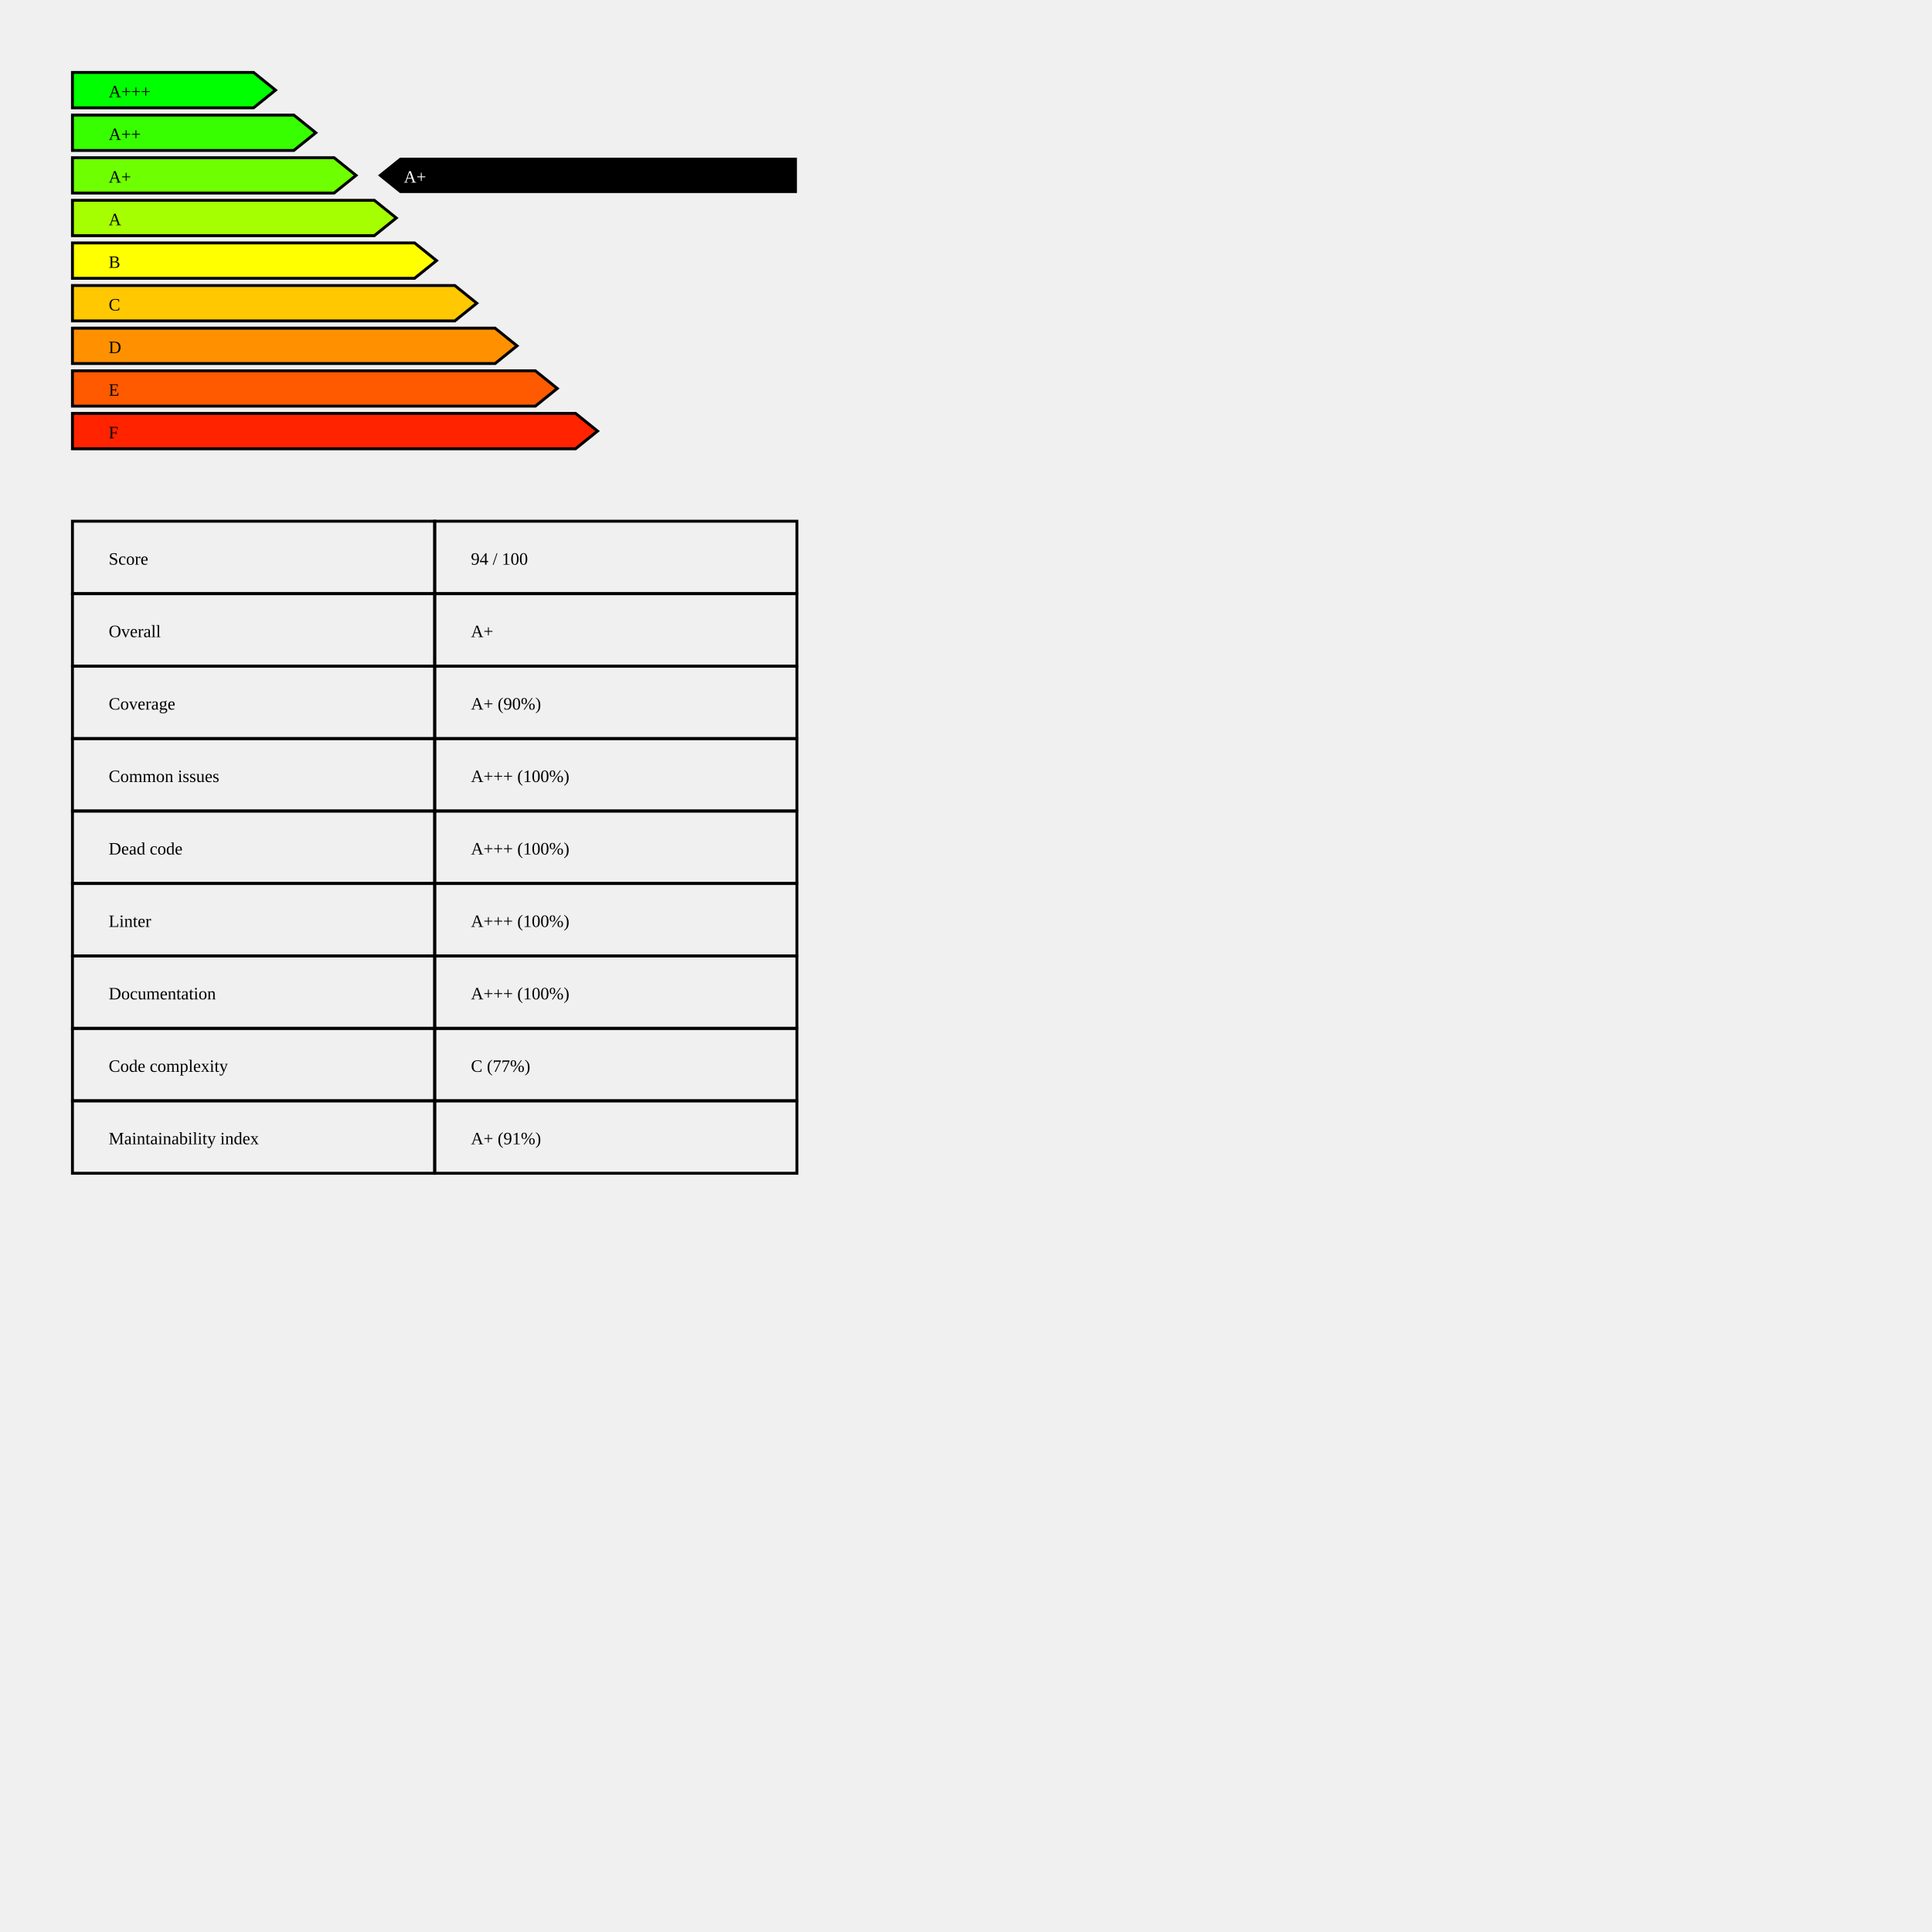
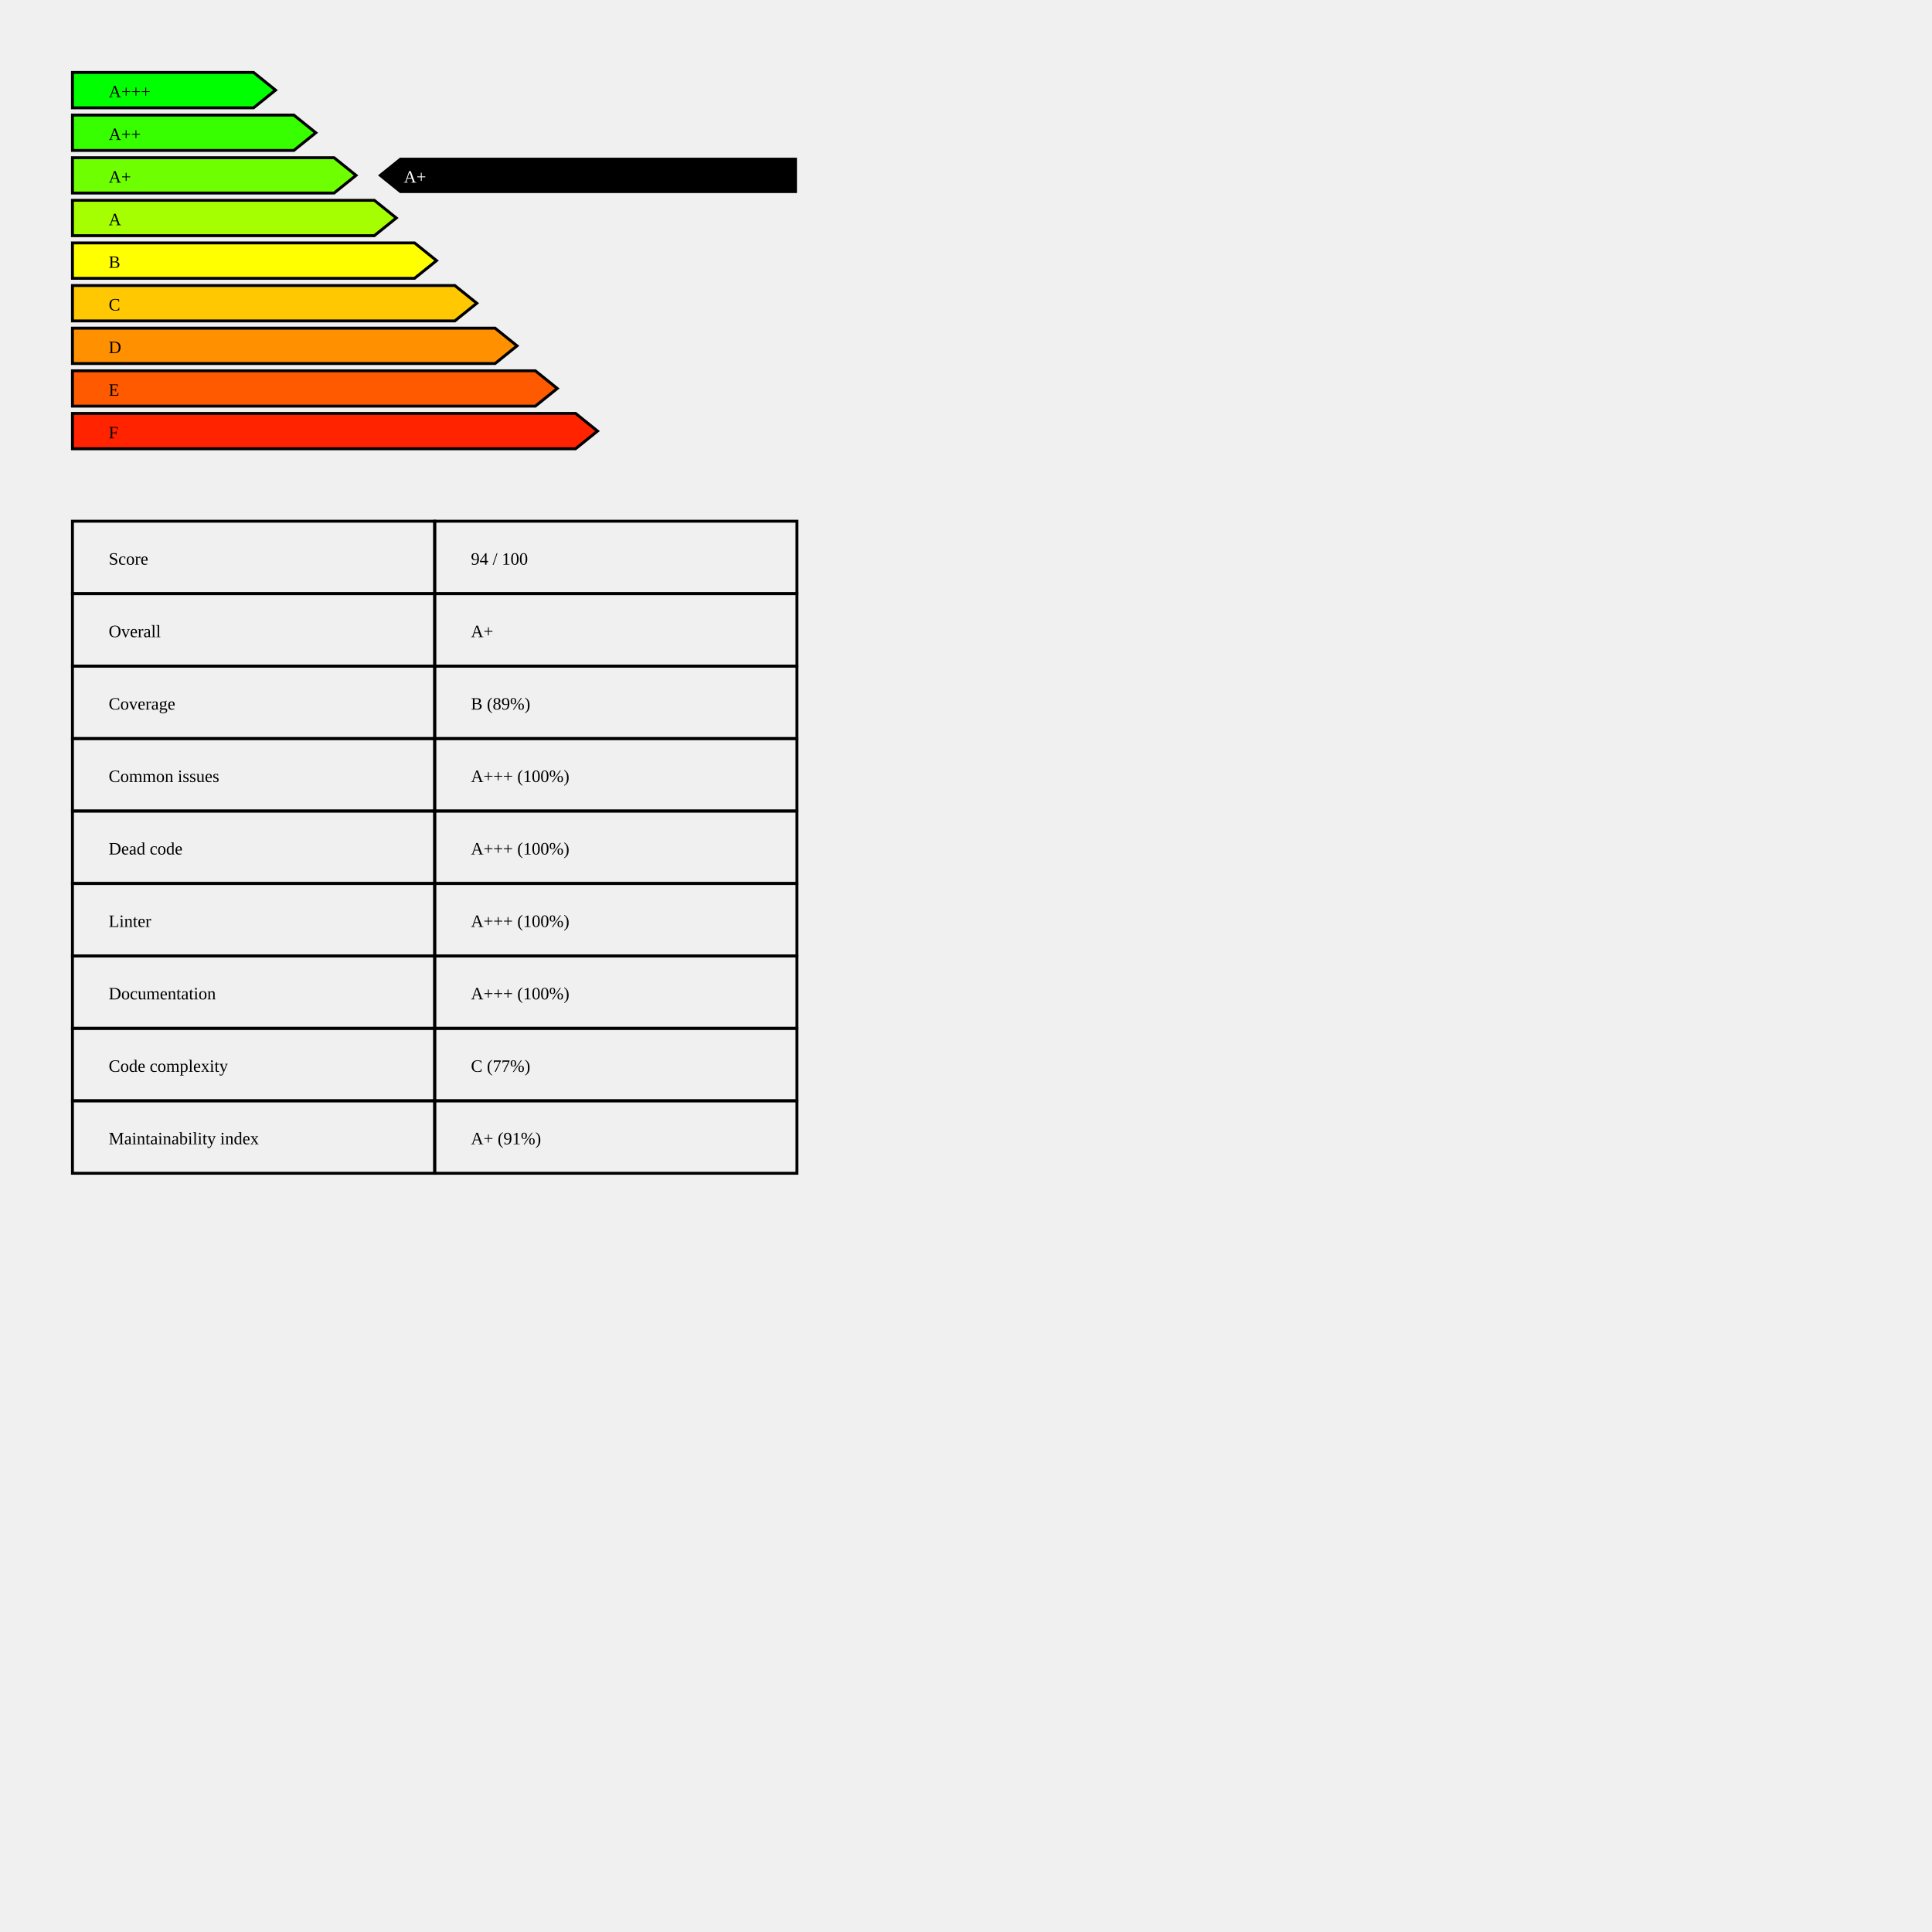
<svg xmlns="http://www.w3.org/2000/svg" baseProfile="full" height="1000pt" version="1.1" width="1000pt">
  <defs />
  <polygon points="50,50.0 175.0,50.0 190.152,62.206 175.0,74.412 50,74.412 50,50.0" style="fill:rgb(0 255 0);stroke:black;stroke-width:2;" />
  <text x="75.0" y="67.206">A+++</text>
  <polygon points="50,79.412 202.778,79.412 217.929,91.618 202.778,103.824 50,103.824 50,79.412" style="fill:rgb(55 255 0);stroke:black;stroke-width:2;" />
  <text x="75.0" y="96.618">A++</text>
  <polygon points="50,108.824 230.556,108.824 245.707,121.029 230.556,133.235 50,133.235 50,108.824" style="fill:rgb(110 255 0);stroke:black;stroke-width:2;" />
  <text x="75.0" y="126.029">A+</text>
  <polygon points="50,138.235 258.333,138.235 273.485,150.441 258.333,162.647 50,162.647 50,138.235" style="fill:rgb(165 255 0);stroke:black;stroke-width:2;" />
  <text x="75.0" y="155.441">A</text>
  <polygon points="50,167.647 286.111,167.647 301.263,179.853 286.111,192.059 50,192.059 50,167.647" style="fill:rgb(255 255 0);stroke:black;stroke-width:2;" />
  <text x="75.0" y="184.853">B</text>
  <polygon points="50,197.059 313.889,197.059 329.04,209.265 313.889,221.471 50,221.471 50,197.059" style="fill:rgb(255 200 0);stroke:black;stroke-width:2;" />
  <text x="75.0" y="214.265">C</text>
  <polygon points="50,226.471 341.667,226.471 356.818,238.676 341.667,250.882 50,250.882 50,226.471" style="fill:rgb(255 145 0);stroke:black;stroke-width:2;" />
  <text x="75.0" y="243.676">D</text>
  <polygon points="50,255.882 369.444,255.882 384.596,268.088 369.444,280.294 50,280.294 50,255.882" style="fill:rgb(255 90 0);stroke:black;stroke-width:2;" />
  <text x="75.0" y="273.088">E</text>
  <polygon points="50,285.294 397.222,285.294 412.374,297.5 397.222,309.706 50,309.706 50,285.294" style="fill:rgb(255 35 0);stroke:black;stroke-width:2;" />
  <text x="75.0" y="302.5">F</text>
  <polygon points="276.01,108.824 260.859,121.029 276.01,133.235 550,133.235 550,108.824" style="fill:black;" />
  <text fill="white" x="278.687" y="126.029">A+</text>
  <text x="75.0" y="389.706">Score</text>
  <text x="325.0" y="389.706">94 / 100</text>
  <polygon points="50,359.706 300,359.706 300,409.706 50,409.706 50,359.706" style="fill:none; stroke:black;stroke-width:2;" />
  <polygon points="300,359.706 550,359.706 550,409.706 300,409.706 300,359.706" style="fill:none; stroke:black;stroke-width:2;" />
  <text x="75.0" y="439.706">Overall</text>
  <text x="325.0" y="439.706">A+</text>
  <polygon points="50,409.706 300,409.706 300,459.706 50,459.706 50,409.706" style="fill:none; stroke:black;stroke-width:2;" />
  <polygon points="300,409.706 550,409.706 550,459.706 300,459.706 300,409.706" style="fill:none; stroke:black;stroke-width:2;" />
  <text x="75.0" y="489.706">Coverage</text>
-   <text x="325.0" y="489.706">A+  (90%)</text>
+   <text x="325.0" y="489.706">B  (89%)</text>
  <polygon points="50,459.706 300,459.706 300,509.706 50,509.706 50,459.706" style="fill:none; stroke:black;stroke-width:2;" />
  <polygon points="300,459.706 550,459.706 550,509.706 300,509.706 300,459.706" style="fill:none; stroke:black;stroke-width:2;" />
  <text x="75.0" y="539.706">Common issues</text>
  <text x="325.0" y="539.706">A+++  (100%)</text>
  <polygon points="50,509.706 300,509.706 300,559.706 50,559.706 50,509.706" style="fill:none; stroke:black;stroke-width:2;" />
  <polygon points="300,509.706 550,509.706 550,559.706 300,559.706 300,509.706" style="fill:none; stroke:black;stroke-width:2;" />
  <text x="75.0" y="589.706">Dead code</text>
  <text x="325.0" y="589.706">A+++  (100%)</text>
  <polygon points="50,559.706 300,559.706 300,609.706 50,609.706 50,559.706" style="fill:none; stroke:black;stroke-width:2;" />
  <polygon points="300,559.706 550,559.706 550,609.706 300,609.706 300,559.706" style="fill:none; stroke:black;stroke-width:2;" />
  <text x="75.0" y="639.706">Linter</text>
  <text x="325.0" y="639.706">A+++  (100%)</text>
  <polygon points="50,609.706 300,609.706 300,659.706 50,659.706 50,609.706" style="fill:none; stroke:black;stroke-width:2;" />
  <polygon points="300,609.706 550,609.706 550,659.706 300,659.706 300,609.706" style="fill:none; stroke:black;stroke-width:2;" />
  <text x="75.0" y="689.706">Documentation</text>
  <text x="325.0" y="689.706">A+++  (100%)</text>
  <polygon points="50,659.706 300,659.706 300,709.706 50,709.706 50,659.706" style="fill:none; stroke:black;stroke-width:2;" />
  <polygon points="300,659.706 550,659.706 550,709.706 300,709.706 300,659.706" style="fill:none; stroke:black;stroke-width:2;" />
  <text x="75.0" y="739.706">Code complexity</text>
  <text x="325.0" y="739.706">C  (77%)</text>
  <polygon points="50,709.706 300,709.706 300,759.706 50,759.706 50,709.706" style="fill:none; stroke:black;stroke-width:2;" />
  <polygon points="300,709.706 550,709.706 550,759.706 300,759.706 300,709.706" style="fill:none; stroke:black;stroke-width:2;" />
  <text x="75.0" y="789.706">Maintainability index</text>
  <text x="325.0" y="789.706">A+  (91%)</text>
  <polygon points="50,759.706 300,759.706 300,809.706 50,809.706 50,759.706" style="fill:none; stroke:black;stroke-width:2;" />
  <polygon points="300,759.706 550,759.706 550,809.706 300,809.706 300,759.706" style="fill:none; stroke:black;stroke-width:2;" />
</svg>
